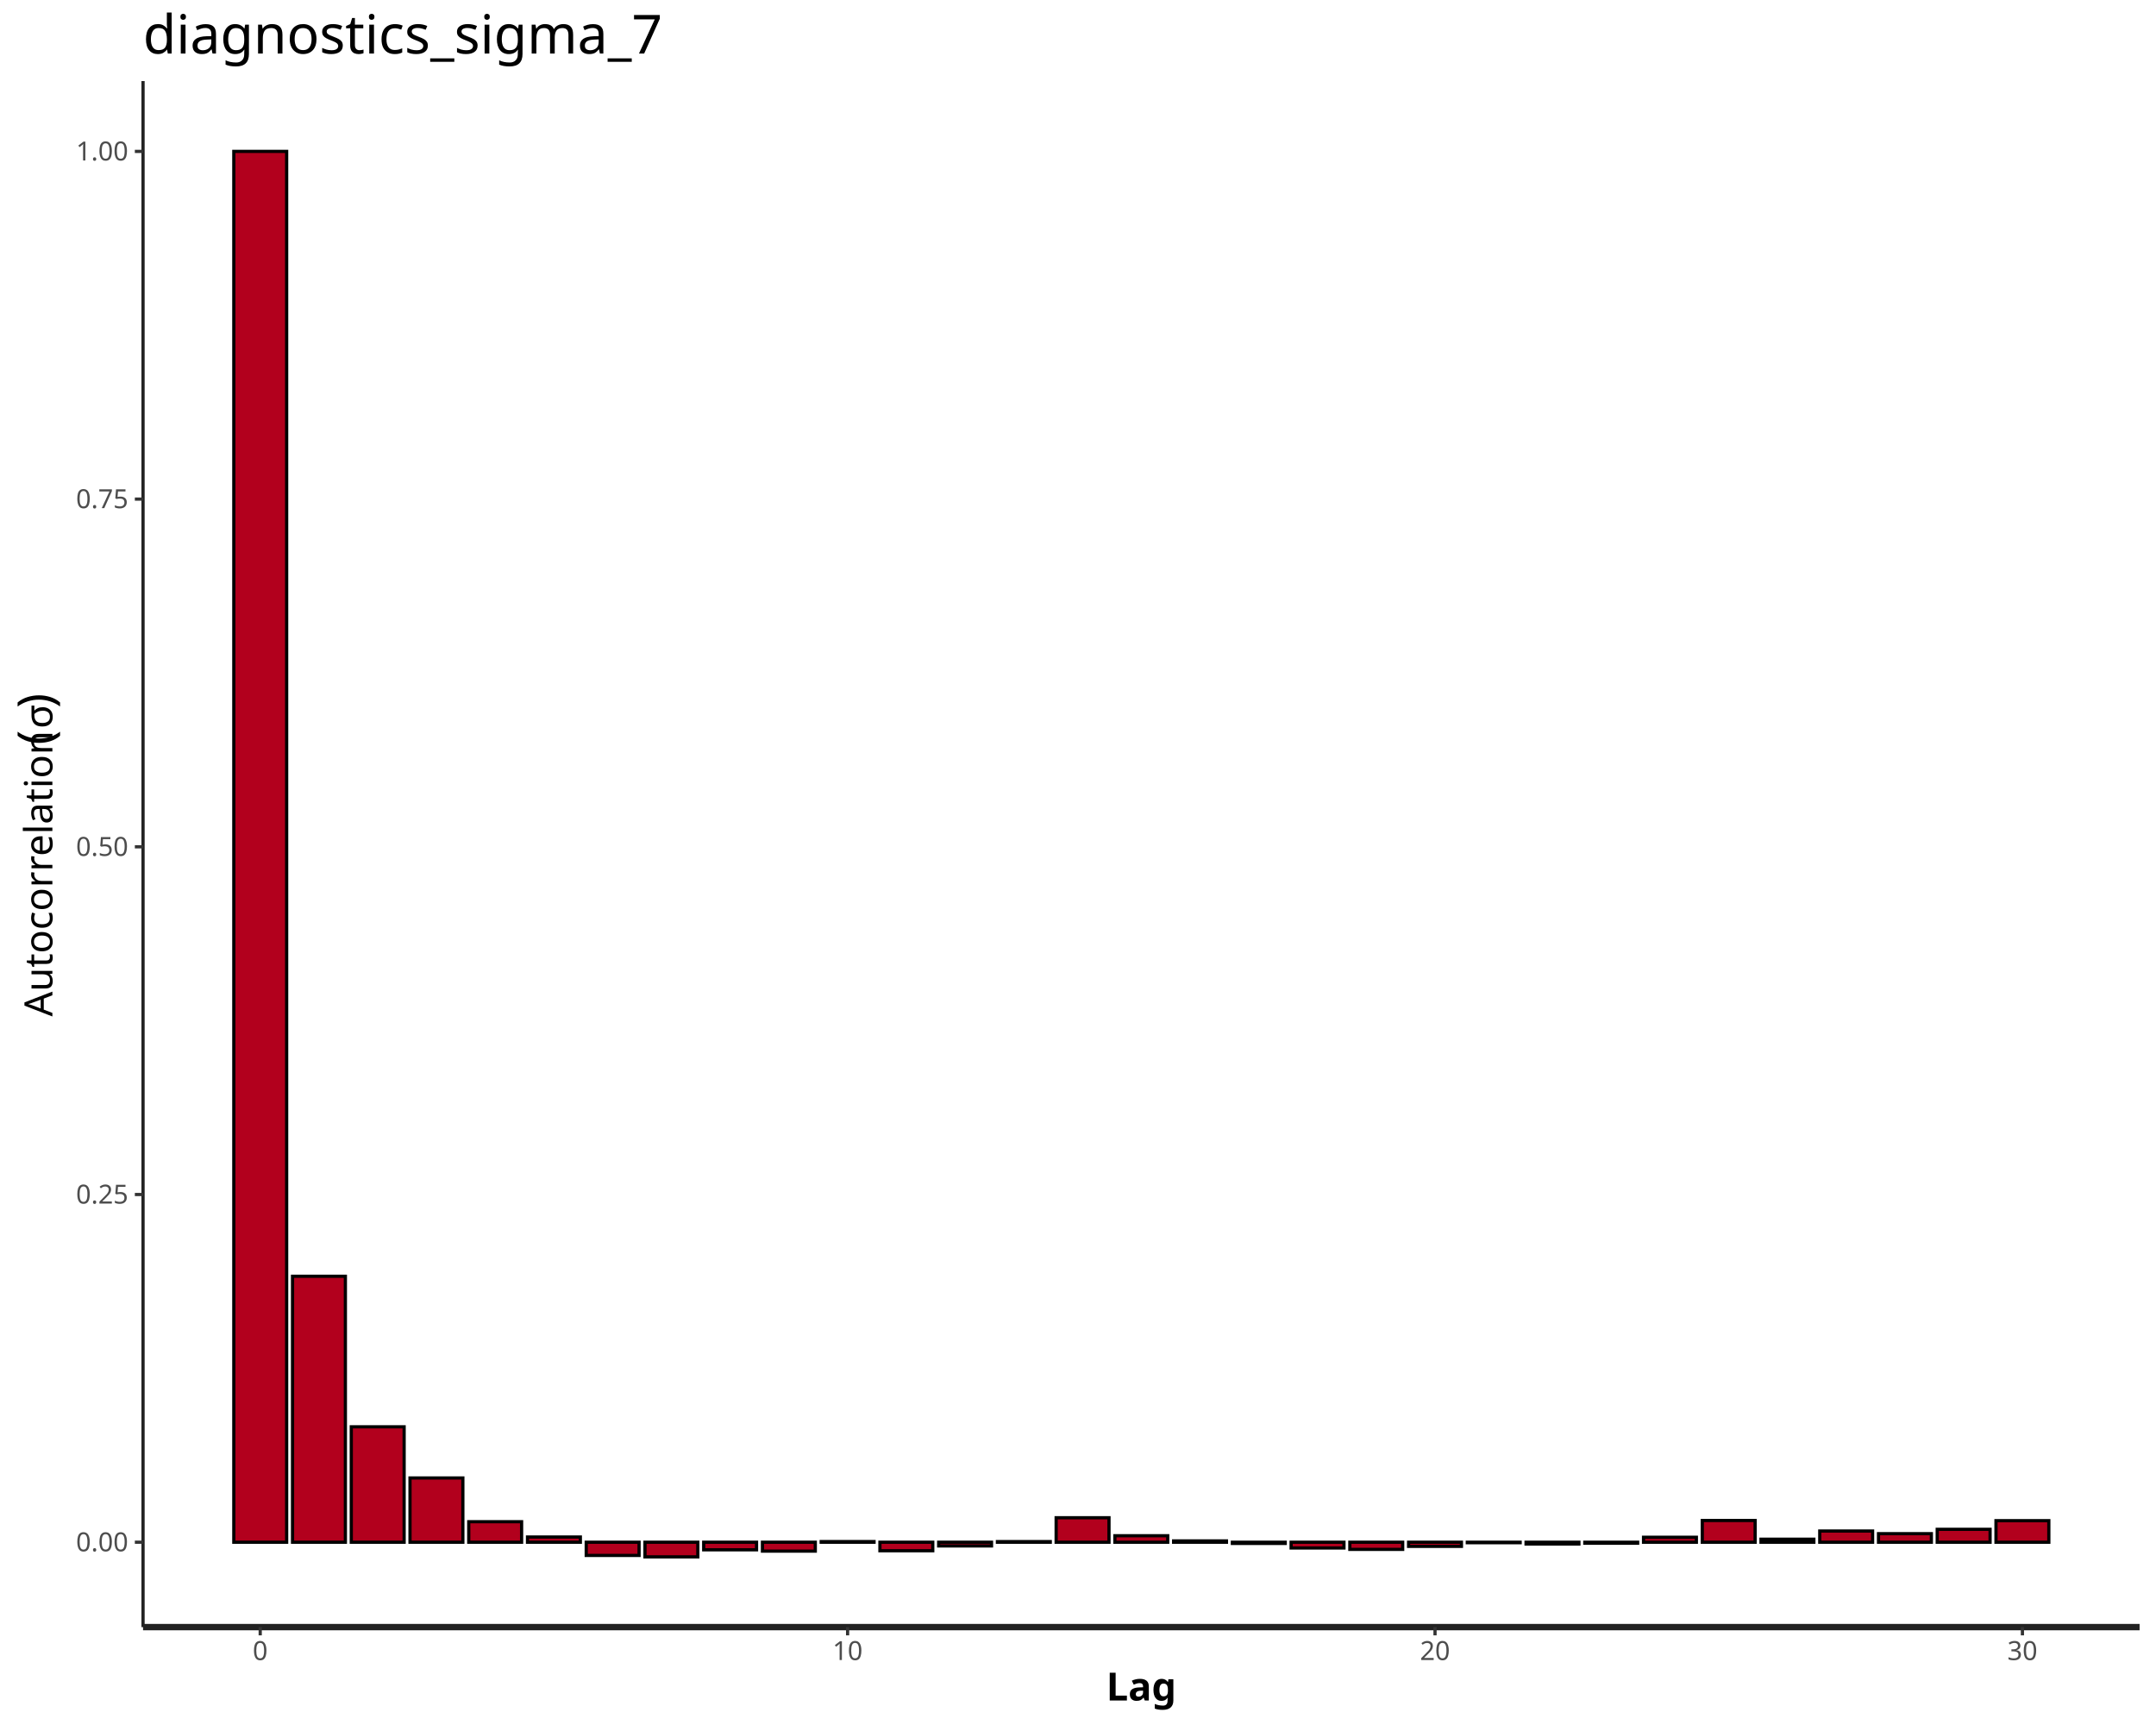
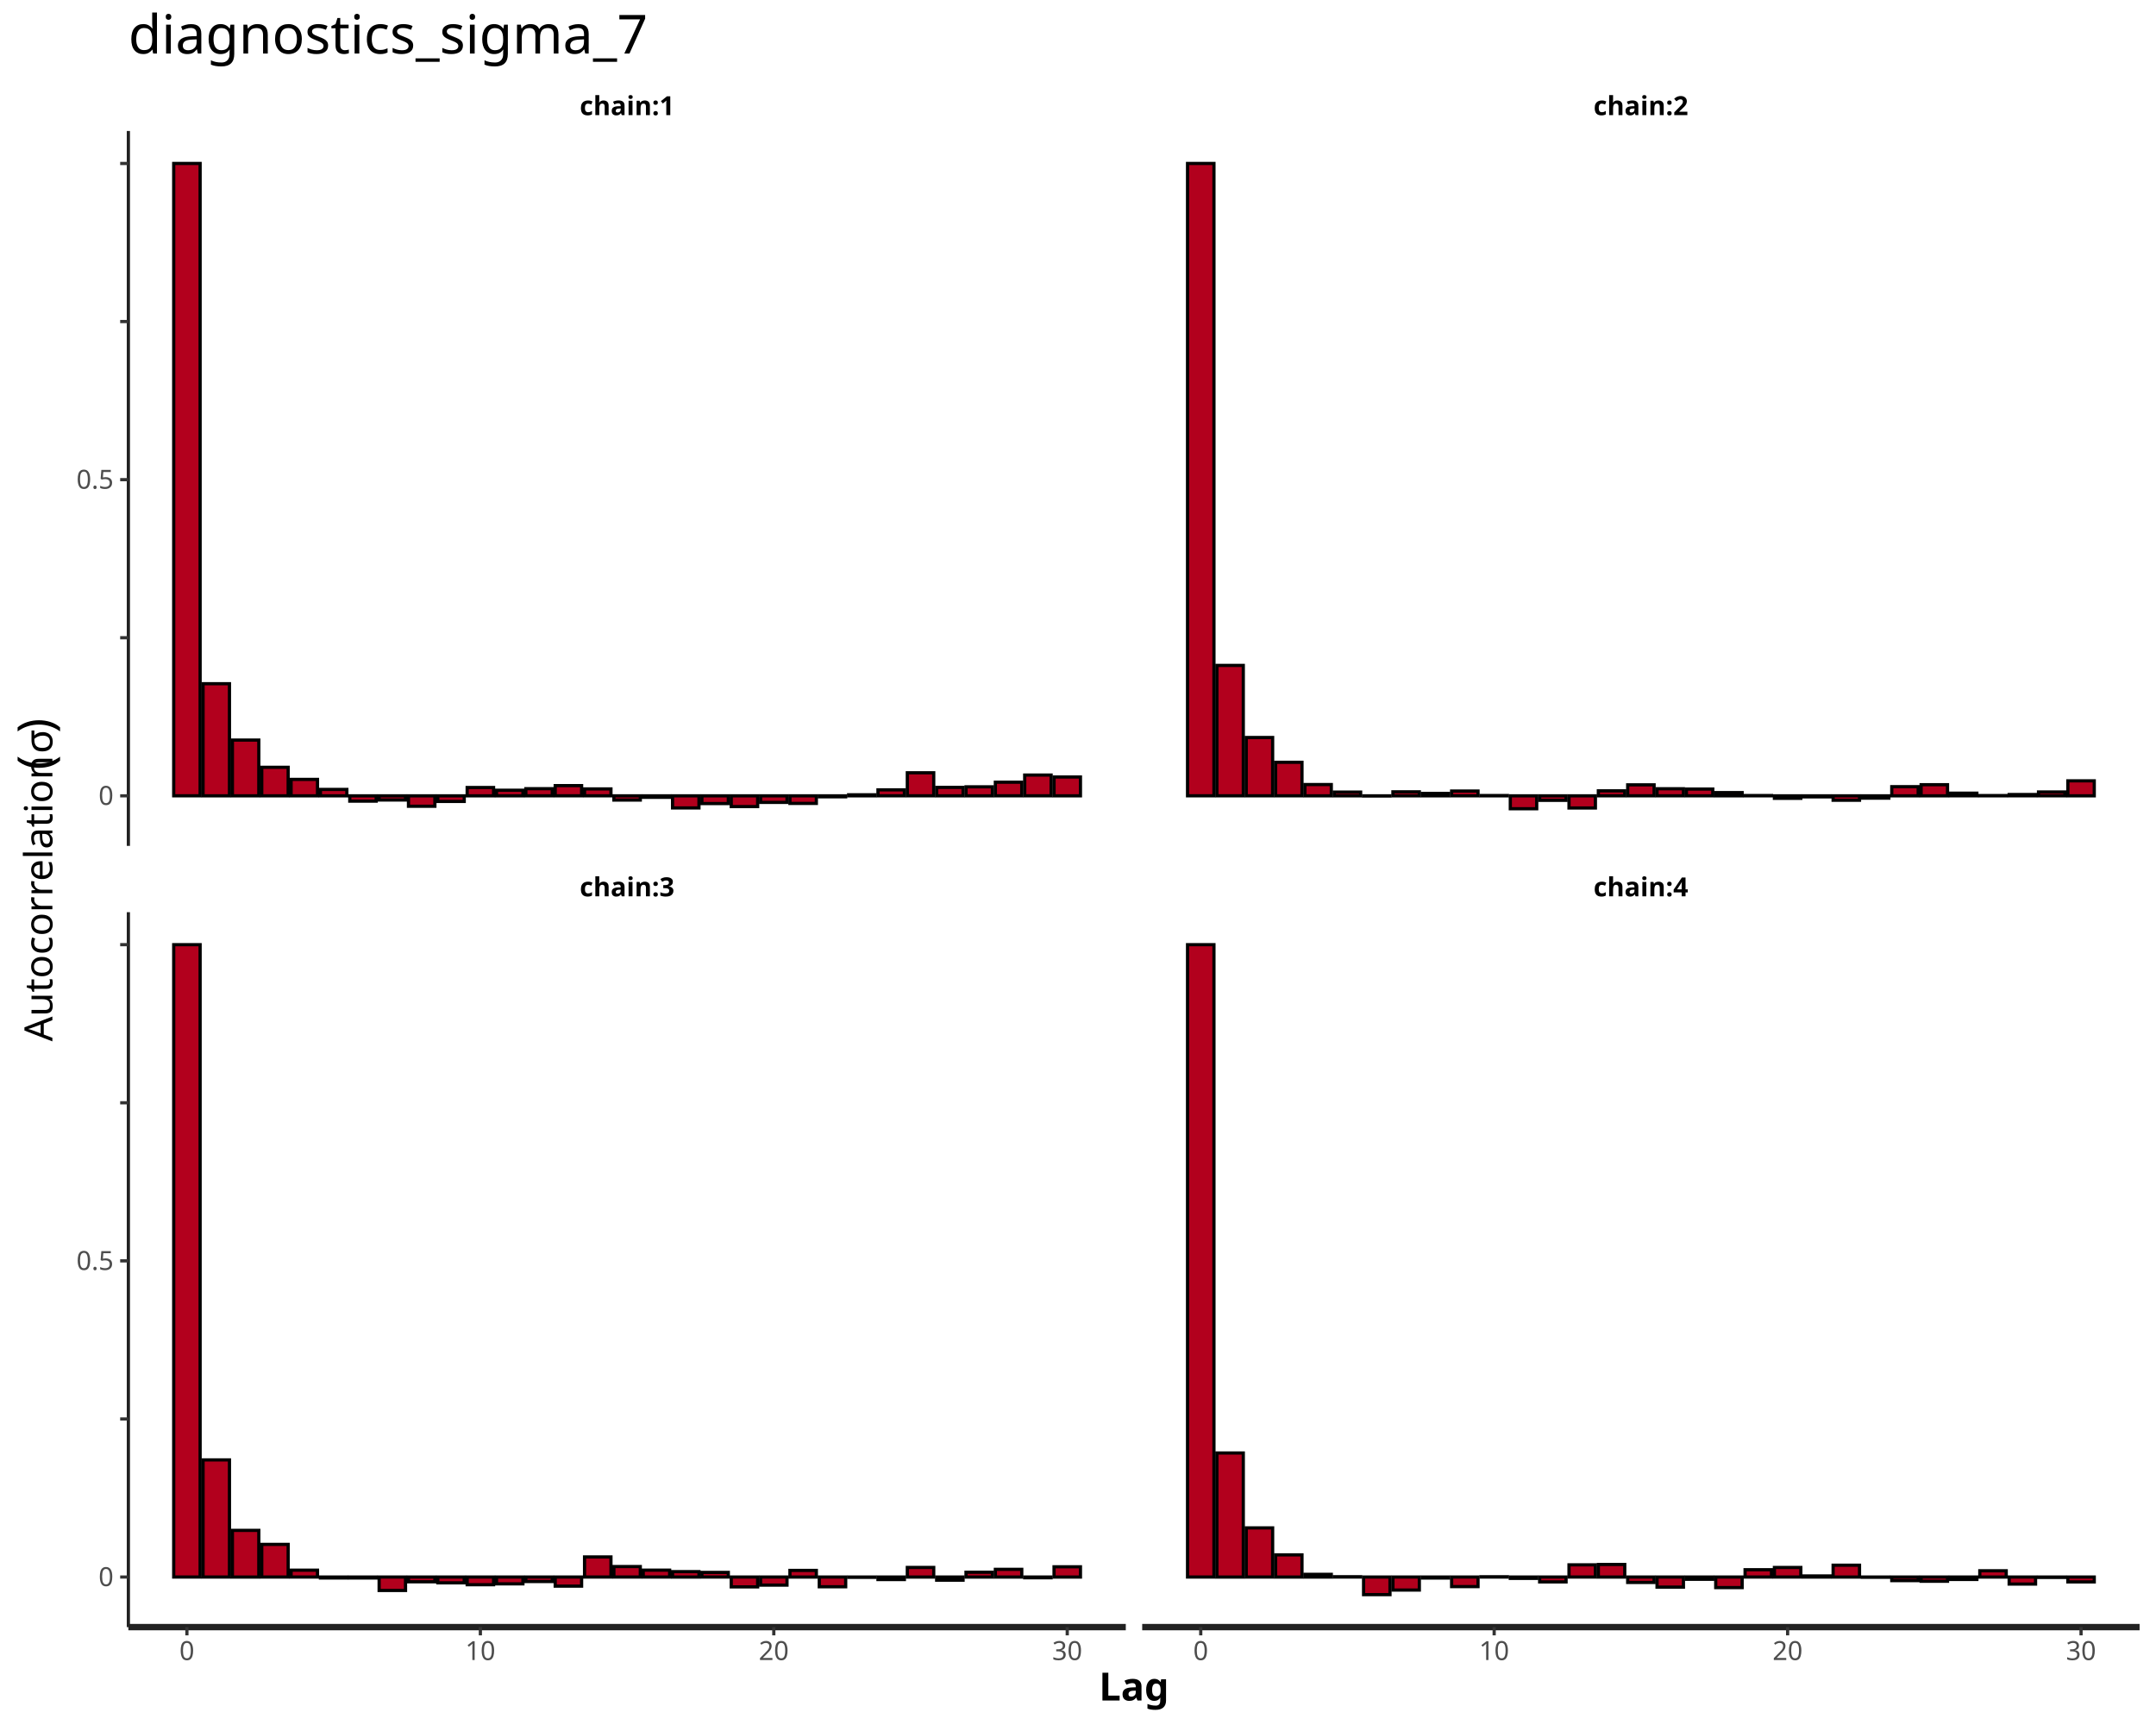
<svg xmlns="http://www.w3.org/2000/svg" class="svglite" data-engine-version="2.0" width="720.00pt" height="576.00pt" viewBox="0 0 720.00 576.00">
  <defs>
    <style type="text/css">
    .svglite line, .svglite polyline, .svglite polygon, .svglite path, .svglite rect, .svglite circle {
      fill: none;
      stroke: #000000;
      stroke-linecap: round;
      stroke-linejoin: round;
      stroke-miterlimit: 10.00;
    }
  </style>
  </defs>
  <rect width="100%" height="100%" style="stroke: none; fill: #FFFFFF;" />
  <defs>
    <clipPath id="cpMC4wMHw3MjAuMDB8MC4wMHw1NzYuMDA=">
      <rect x="0.00" y="0.00" width="720.00" height="576.00" />
    </clipPath>
  </defs>
  <g clip-path="url(#cpMC4wMHw3MjAuMDB8MC4wMHw1NzYuMDA=)">
    <rect x="0.00" y="0.00" width="720.00" height="576.00" style="stroke-width: 1.07; stroke: #FFFFFF; fill: #FFFFFF;" />
  </g>
  <defs>
-     <clipPath id="cpNDcuNzd8NzE0LjUyfDI3LjA4fDU0My4zMg==">
-       <rect x="47.77" y="27.08" width="666.75" height="516.24" />
-     </clipPath>
-   </defs>
-   <g clip-path="url(#cpNDcuNzd8NzE0LjUyfDI3LjA4fDU0My4zMg==)">
-     <rect x="47.77" y="27.08" width="666.75" height="516.24" style="stroke-width: 1.07; stroke: none; fill: #FFFFFF;" />
-     <rect x="78.08" y="50.55" width="17.65" height="464.42" style="stroke-width: 1.07; stroke-linecap: butt; stroke-linejoin: miter; fill: #B2001D;" />
-     <rect x="97.69" y="426.16" width="17.65" height="88.81" style="stroke-width: 1.07; stroke-linecap: butt; stroke-linejoin: miter; fill: #B2001D;" />
-     <rect x="117.31" y="476.43" width="17.65" height="38.54" style="stroke-width: 1.07; stroke-linecap: butt; stroke-linejoin: miter; fill: #B2001D;" />
-     <rect x="136.92" y="493.51" width="17.65" height="21.46" style="stroke-width: 1.07; stroke-linecap: butt; stroke-linejoin: miter; fill: #B2001D;" />
-     <rect x="156.54" y="508.12" width="17.65" height="6.85" style="stroke-width: 1.07; stroke-linecap: butt; stroke-linejoin: miter; fill: #B2001D;" />
-     <rect x="176.16" y="513.23" width="17.65" height="1.74" style="stroke-width: 1.07; stroke-linecap: butt; stroke-linejoin: miter; fill: #B2001D;" />
-     <rect x="195.77" y="514.97" width="17.65" height="4.41" style="stroke-width: 1.07; stroke-linecap: butt; stroke-linejoin: miter; fill: #B2001D;" />
-     <rect x="215.39" y="514.97" width="17.65" height="4.89" style="stroke-width: 1.07; stroke-linecap: butt; stroke-linejoin: miter; fill: #B2001D;" />
-     <rect x="235.00" y="514.97" width="17.65" height="2.53" style="stroke-width: 1.07; stroke-linecap: butt; stroke-linejoin: miter; fill: #B2001D;" />
-     <rect x="254.62" y="514.97" width="17.65" height="2.97" style="stroke-width: 1.07; stroke-linecap: butt; stroke-linejoin: miter; fill: #B2001D;" />
-     <rect x="274.24" y="514.75" width="17.65" height="0.22" style="stroke-width: 1.07; stroke-linecap: butt; stroke-linejoin: miter; fill: #B2001D;" />
-     <rect x="293.85" y="514.97" width="17.65" height="2.84" style="stroke-width: 1.07; stroke-linecap: butt; stroke-linejoin: miter; fill: #B2001D;" />
-     <rect x="313.47" y="514.97" width="17.65" height="1.24" style="stroke-width: 1.07; stroke-linecap: butt; stroke-linejoin: miter; fill: #B2001D;" />
-     <rect x="333.09" y="514.76" width="17.65" height="0.21" style="stroke-width: 1.07; stroke-linecap: butt; stroke-linejoin: miter; fill: #B2001D;" />
-     <rect x="352.70" y="506.79" width="17.65" height="8.18" style="stroke-width: 1.07; stroke-linecap: butt; stroke-linejoin: miter; fill: #B2001D;" />
-     <rect x="372.32" y="512.80" width="17.65" height="2.17" style="stroke-width: 1.07; stroke-linecap: butt; stroke-linejoin: miter; fill: #B2001D;" />
-     <rect x="391.93" y="514.53" width="17.65" height="0.44" style="stroke-width: 1.07; stroke-linecap: butt; stroke-linejoin: miter; fill: #B2001D;" />
-     <rect x="411.55" y="514.97" width="17.65" height="0.40" style="stroke-width: 1.07; stroke-linecap: butt; stroke-linejoin: miter; fill: #B2001D;" />
-     <rect x="431.17" y="514.97" width="17.65" height="1.92" style="stroke-width: 1.07; stroke-linecap: butt; stroke-linejoin: miter; fill: #B2001D;" />
-     <rect x="450.78" y="514.97" width="17.65" height="2.39" style="stroke-width: 1.07; stroke-linecap: butt; stroke-linejoin: miter; fill: #B2001D;" />
-     <rect x="470.40" y="514.97" width="17.65" height="1.38" style="stroke-width: 1.07; stroke-linecap: butt; stroke-linejoin: miter; fill: #B2001D;" />
-     <rect x="490.01" y="514.97" width="17.65" height="0.16" style="stroke-width: 1.07; stroke-linecap: butt; stroke-linejoin: miter; fill: #B2001D;" />
-     <rect x="509.63" y="514.97" width="17.65" height="0.59" style="stroke-width: 1.07; stroke-linecap: butt; stroke-linejoin: miter; fill: #B2001D;" />
-     <rect x="529.25" y="514.97" width="17.65" height="0.33" style="stroke-width: 1.07; stroke-linecap: butt; stroke-linejoin: miter; fill: #B2001D;" />
-     <rect x="548.86" y="513.31" width="17.65" height="1.66" style="stroke-width: 1.07; stroke-linecap: butt; stroke-linejoin: miter; fill: #B2001D;" />
-     <rect x="568.48" y="507.71" width="17.65" height="7.26" style="stroke-width: 1.07; stroke-linecap: butt; stroke-linejoin: miter; fill: #B2001D;" />
-     <rect x="588.09" y="513.96" width="17.65" height="1.01" style="stroke-width: 1.07; stroke-linecap: butt; stroke-linejoin: miter; fill: #B2001D;" />
-     <rect x="607.71" y="511.23" width="17.65" height="3.74" style="stroke-width: 1.07; stroke-linecap: butt; stroke-linejoin: miter; fill: #B2001D;" />
-     <rect x="627.33" y="512.11" width="17.65" height="2.86" style="stroke-width: 1.07; stroke-linecap: butt; stroke-linejoin: miter; fill: #B2001D;" />
-     <rect x="646.94" y="510.66" width="17.65" height="4.31" style="stroke-width: 1.07; stroke-linecap: butt; stroke-linejoin: miter; fill: #B2001D;" />
-     <rect x="666.56" y="507.77" width="17.65" height="7.20" style="stroke-width: 1.07; stroke-linecap: butt; stroke-linejoin: miter; fill: #B2001D;" />
-   </g>
-   <g clip-path="url(#cpMC4wMHw3MjAuMDB8MC4wMHw1NzYuMDA=)">
-     <polyline points="47.77,543.32 47.77,27.08 " style="stroke-width: 1.07; stroke: #222222; stroke-linecap: butt;" />
-     <text x="42.84" y="518.00" text-anchor="end" style="font-size: 8.80px; fill: #4D4D4D; font-family: sans;" textLength="17.13px" lengthAdjust="spacingAndGlyphs">0.00</text>
-     <text x="42.84" y="401.89" text-anchor="end" style="font-size: 8.80px; fill: #4D4D4D; font-family: sans;" textLength="17.13px" lengthAdjust="spacingAndGlyphs">0.25</text>
-     <text x="42.84" y="285.79" text-anchor="end" style="font-size: 8.80px; fill: #4D4D4D; font-family: sans;" textLength="17.13px" lengthAdjust="spacingAndGlyphs">0.50</text>
-     <text x="42.84" y="169.68" text-anchor="end" style="font-size: 8.80px; fill: #4D4D4D; font-family: sans;" textLength="17.13px" lengthAdjust="spacingAndGlyphs">0.75</text>
-     <text x="42.84" y="53.58" text-anchor="end" style="font-size: 8.80px; fill: #4D4D4D; font-family: sans;" textLength="17.13px" lengthAdjust="spacingAndGlyphs">1.00</text>
-     <polyline points="45.03,514.97 47.77,514.97 " style="stroke-width: 1.07; stroke: #333333; stroke-linecap: butt;" />
-     <polyline points="45.03,398.86 47.77,398.86 " style="stroke-width: 1.07; stroke: #333333; stroke-linecap: butt;" />
-     <polyline points="45.03,282.76 47.77,282.76 " style="stroke-width: 1.07; stroke: #333333; stroke-linecap: butt;" />
-     <polyline points="45.03,166.65 47.77,166.65 " style="stroke-width: 1.07; stroke: #333333; stroke-linecap: butt;" />
-     <polyline points="45.03,50.55 47.77,50.55 " style="stroke-width: 1.07; stroke: #333333; stroke-linecap: butt;" />
-     <polyline points="47.77,543.32 714.52,543.32 " style="stroke-width: 2.13; stroke: #222222; stroke-linecap: butt;" />
-     <polyline points="86.90,546.06 86.90,543.32 " style="stroke-width: 1.07; stroke: #333333; stroke-linecap: butt;" />
-     <polyline points="283.06,546.06 283.06,543.32 " style="stroke-width: 1.07; stroke: #333333; stroke-linecap: butt;" />
-     <polyline points="479.23,546.06 479.23,543.32 " style="stroke-width: 1.07; stroke: #333333; stroke-linecap: butt;" />
-     <polyline points="675.39,546.06 675.39,543.32 " style="stroke-width: 1.07; stroke: #333333; stroke-linecap: butt;" />
-     <text x="86.90" y="554.31" text-anchor="middle" style="font-size: 8.80px; fill: #4D4D4D; font-family: sans;" textLength="4.89px" lengthAdjust="spacingAndGlyphs">0</text>
-     <text x="283.06" y="554.31" text-anchor="middle" style="font-size: 8.80px; fill: #4D4D4D; font-family: sans;" textLength="9.79px" lengthAdjust="spacingAndGlyphs">10</text>
-     <text x="479.23" y="554.31" text-anchor="middle" style="font-size: 8.80px; fill: #4D4D4D; font-family: sans;" textLength="9.79px" lengthAdjust="spacingAndGlyphs">20</text>
-     <text x="675.39" y="554.31" text-anchor="middle" style="font-size: 8.80px; fill: #4D4D4D; font-family: sans;" textLength="9.79px" lengthAdjust="spacingAndGlyphs">30</text>
-     <text x="381.14" y="567.82" text-anchor="middle" style="font-size: 13.00px; font-weight: bold; font-family: sans;" textLength="21.69px" lengthAdjust="spacingAndGlyphs">Lag</text>
-     <text transform="translate(17.49,339.41) rotate(-90)" style="font-size: 13.00px; font-family: sans;" textLength="87.45px" lengthAdjust="spacingAndGlyphs">Autocorrelation</text>
-     <text transform="translate(17.49,251.96) rotate(-90)" style="font-size: 13.00px; font-family: sans;" textLength="3.25px" lengthAdjust="spacingAndGlyphs"> </text>
-     <text transform="translate(17.49,248.71) rotate(-90)" style="font-size: 16.25px; font-family: sans;" textLength="5.41px" lengthAdjust="spacingAndGlyphs">(</text>
-     <text transform="translate(17.49,243.30) rotate(-90)" style="font-size: 13.00px; font-family: sans;" textLength="6.90px" lengthAdjust="spacingAndGlyphs">σ</text>
-     <text transform="translate(17.49,236.40) rotate(-90)" style="font-size: 16.25px; font-family: sans;" textLength="5.40px" lengthAdjust="spacingAndGlyphs">)</text>
-     <text x="47.77" y="17.87" style="font-size: 18.00px; font-family: sans;" textLength="168.13px" lengthAdjust="spacingAndGlyphs">diagnostics_sigma_7</text>
+     <clipPath id="cpNDIuODd8Mzc1Ljk2fDQzLjczfDI4Mi40Ng==">
+       <rect x="42.87" y="43.73" width="333.08" height="238.73" />
+     </clipPath>
+   </defs>
+   <g clip-path="url(#cpNDIuODd8Mzc1Ljk2fDQzLjczfDI4Mi40Ng==)">
+     <rect x="42.87" y="43.73" width="333.08" height="238.73" style="stroke-width: 1.07; stroke: none; fill: #FFFFFF;" />
+     <rect x="58.01" y="54.58" width="8.82" height="211.15" style="stroke-width: 1.07; stroke-linecap: butt; stroke-linejoin: miter; fill: #B2001D;" />
+     <rect x="67.81" y="228.30" width="8.82" height="37.44" style="stroke-width: 1.07; stroke-linecap: butt; stroke-linejoin: miter; fill: #B2001D;" />
+     <rect x="77.61" y="247.12" width="8.82" height="18.62" style="stroke-width: 1.07; stroke-linecap: butt; stroke-linejoin: miter; fill: #B2001D;" />
+     <rect x="87.41" y="256.21" width="8.82" height="9.53" style="stroke-width: 1.07; stroke-linecap: butt; stroke-linejoin: miter; fill: #B2001D;" />
+     <rect x="97.21" y="260.25" width="8.82" height="5.49" style="stroke-width: 1.07; stroke-linecap: butt; stroke-linejoin: miter; fill: #B2001D;" />
+     <rect x="107.01" y="263.60" width="8.82" height="2.14" style="stroke-width: 1.07; stroke-linecap: butt; stroke-linejoin: miter; fill: #B2001D;" />
+     <rect x="116.81" y="265.74" width="8.82" height="1.77" style="stroke-width: 1.07; stroke-linecap: butt; stroke-linejoin: miter; fill: #B2001D;" />
+     <rect x="126.61" y="265.74" width="8.82" height="1.39" style="stroke-width: 1.07; stroke-linecap: butt; stroke-linejoin: miter; fill: #B2001D;" />
+     <rect x="136.41" y="265.74" width="8.82" height="3.48" style="stroke-width: 1.07; stroke-linecap: butt; stroke-linejoin: miter; fill: #B2001D;" />
+     <rect x="146.21" y="265.74" width="8.82" height="1.87" style="stroke-width: 1.07; stroke-linecap: butt; stroke-linejoin: miter; fill: #B2001D;" />
+     <rect x="156.01" y="262.96" width="8.82" height="2.78" style="stroke-width: 1.07; stroke-linecap: butt; stroke-linejoin: miter; fill: #B2001D;" />
+     <rect x="165.81" y="263.87" width="8.82" height="1.87" style="stroke-width: 1.07; stroke-linecap: butt; stroke-linejoin: miter; fill: #B2001D;" />
+     <rect x="175.61" y="263.35" width="8.82" height="2.38" style="stroke-width: 1.07; stroke-linecap: butt; stroke-linejoin: miter; fill: #B2001D;" />
+     <rect x="185.41" y="262.33" width="8.82" height="3.40" style="stroke-width: 1.07; stroke-linecap: butt; stroke-linejoin: miter; fill: #B2001D;" />
+     <rect x="195.21" y="263.43" width="8.82" height="2.30" style="stroke-width: 1.07; stroke-linecap: butt; stroke-linejoin: miter; fill: #B2001D;" />
+     <rect x="205.01" y="265.74" width="8.82" height="1.41" style="stroke-width: 1.07; stroke-linecap: butt; stroke-linejoin: miter; fill: #B2001D;" />
+     <rect x="214.81" y="265.74" width="8.82" height="0.49" style="stroke-width: 1.07; stroke-linecap: butt; stroke-linejoin: miter; fill: #B2001D;" />
+     <rect x="224.60" y="265.74" width="8.82" height="4.04" style="stroke-width: 1.07; stroke-linecap: butt; stroke-linejoin: miter; fill: #B2001D;" />
+     <rect x="234.40" y="265.74" width="8.82" height="2.58" style="stroke-width: 1.07; stroke-linecap: butt; stroke-linejoin: miter; fill: #B2001D;" />
+     <rect x="244.20" y="265.74" width="8.82" height="3.59" style="stroke-width: 1.07; stroke-linecap: butt; stroke-linejoin: miter; fill: #B2001D;" />
+     <rect x="254.00" y="265.74" width="8.82" height="2.19" style="stroke-width: 1.07; stroke-linecap: butt; stroke-linejoin: miter; fill: #B2001D;" />
+     <rect x="263.80" y="265.74" width="8.82" height="2.53" style="stroke-width: 1.07; stroke-linecap: butt; stroke-linejoin: miter; fill: #B2001D;" />
+     <rect x="273.60" y="265.74" width="8.82" height="0.32" style="stroke-width: 1.07; stroke-linecap: butt; stroke-linejoin: miter; fill: #B2001D;" />
+     <rect x="283.40" y="265.39" width="8.82" height="0.35" style="stroke-width: 1.07; stroke-linecap: butt; stroke-linejoin: miter; fill: #B2001D;" />
+     <rect x="293.20" y="263.74" width="8.82" height="1.99" style="stroke-width: 1.07; stroke-linecap: butt; stroke-linejoin: miter; fill: #B2001D;" />
+     <rect x="303.00" y="258.04" width="8.82" height="7.69" style="stroke-width: 1.07; stroke-linecap: butt; stroke-linejoin: miter; fill: #B2001D;" />
+     <rect x="312.80" y="262.92" width="8.82" height="2.82" style="stroke-width: 1.07; stroke-linecap: butt; stroke-linejoin: miter; fill: #B2001D;" />
+     <rect x="322.60" y="262.73" width="8.82" height="3.01" style="stroke-width: 1.07; stroke-linecap: butt; stroke-linejoin: miter; fill: #B2001D;" />
+     <rect x="332.40" y="261.19" width="8.82" height="4.54" style="stroke-width: 1.07; stroke-linecap: butt; stroke-linejoin: miter; fill: #B2001D;" />
+     <rect x="342.20" y="258.80" width="8.82" height="6.93" style="stroke-width: 1.07; stroke-linecap: butt; stroke-linejoin: miter; fill: #B2001D;" />
+     <rect x="352.00" y="259.45" width="8.82" height="6.29" style="stroke-width: 1.07; stroke-linecap: butt; stroke-linejoin: miter; fill: #B2001D;" />
+   </g>
+   <g clip-path="url(#cpMC4wMHw3MjAuMDB8MC4wMHw1NzYuMDA=)">
+ </g>
+   <defs>
+     <clipPath id="cpNDIuODd8Mzc1Ljk2fDMwNC41OXw1NDMuMzI=">
+       <rect x="42.87" y="304.59" width="333.08" height="238.73" />
+     </clipPath>
+   </defs>
+   <g clip-path="url(#cpNDIuODd8Mzc1Ljk2fDMwNC41OXw1NDMuMzI=)">
+     <rect x="42.87" y="304.59" width="333.08" height="238.73" style="stroke-width: 1.07; stroke: none; fill: #FFFFFF;" />
+     <rect x="58.01" y="315.44" width="8.82" height="211.15" style="stroke-width: 1.07; stroke-linecap: butt; stroke-linejoin: miter; fill: #B2001D;" />
+     <rect x="67.81" y="487.48" width="8.82" height="39.11" style="stroke-width: 1.07; stroke-linecap: butt; stroke-linejoin: miter; fill: #B2001D;" />
+     <rect x="77.61" y="511.01" width="8.82" height="15.59" style="stroke-width: 1.07; stroke-linecap: butt; stroke-linejoin: miter; fill: #B2001D;" />
+     <rect x="87.41" y="515.69" width="8.82" height="10.90" style="stroke-width: 1.07; stroke-linecap: butt; stroke-linejoin: miter; fill: #B2001D;" />
+     <rect x="97.21" y="524.30" width="8.82" height="2.29" style="stroke-width: 1.07; stroke-linecap: butt; stroke-linejoin: miter; fill: #B2001D;" />
+     <rect x="107.01" y="526.59" width="8.82" height="0.32" style="stroke-width: 1.07; stroke-linecap: butt; stroke-linejoin: miter; fill: #B2001D;" />
+     <rect x="116.81" y="526.59" width="8.82" height="0.32" style="stroke-width: 1.07; stroke-linecap: butt; stroke-linejoin: miter; fill: #B2001D;" />
+     <rect x="126.61" y="526.59" width="8.82" height="4.49" style="stroke-width: 1.07; stroke-linecap: butt; stroke-linejoin: miter; fill: #B2001D;" />
+     <rect x="136.41" y="526.59" width="8.82" height="1.59" style="stroke-width: 1.07; stroke-linecap: butt; stroke-linejoin: miter; fill: #B2001D;" />
+     <rect x="146.21" y="526.59" width="8.82" height="1.94" style="stroke-width: 1.07; stroke-linecap: butt; stroke-linejoin: miter; fill: #B2001D;" />
+     <rect x="156.01" y="526.59" width="8.82" height="2.57" style="stroke-width: 1.07; stroke-linecap: butt; stroke-linejoin: miter; fill: #B2001D;" />
+     <rect x="165.81" y="526.59" width="8.82" height="2.28" style="stroke-width: 1.07; stroke-linecap: butt; stroke-linejoin: miter; fill: #B2001D;" />
+     <rect x="175.61" y="526.59" width="8.82" height="1.50" style="stroke-width: 1.07; stroke-linecap: butt; stroke-linejoin: miter; fill: #B2001D;" />
+     <rect x="185.41" y="526.59" width="8.82" height="3.04" style="stroke-width: 1.07; stroke-linecap: butt; stroke-linejoin: miter; fill: #B2001D;" />
+     <rect x="195.21" y="519.88" width="8.82" height="6.71" style="stroke-width: 1.07; stroke-linecap: butt; stroke-linejoin: miter; fill: #B2001D;" />
+     <rect x="205.01" y="523.09" width="8.82" height="3.50" style="stroke-width: 1.07; stroke-linecap: butt; stroke-linejoin: miter; fill: #B2001D;" />
+     <rect x="214.81" y="524.29" width="8.82" height="2.30" style="stroke-width: 1.07; stroke-linecap: butt; stroke-linejoin: miter; fill: #B2001D;" />
+     <rect x="224.60" y="524.79" width="8.82" height="1.81" style="stroke-width: 1.07; stroke-linecap: butt; stroke-linejoin: miter; fill: #B2001D;" />
+     <rect x="234.40" y="525.05" width="8.82" height="1.54" style="stroke-width: 1.07; stroke-linecap: butt; stroke-linejoin: miter; fill: #B2001D;" />
+     <rect x="244.20" y="526.59" width="8.82" height="3.29" style="stroke-width: 1.07; stroke-linecap: butt; stroke-linejoin: miter; fill: #B2001D;" />
+     <rect x="254.00" y="526.59" width="8.82" height="2.70" style="stroke-width: 1.07; stroke-linecap: butt; stroke-linejoin: miter; fill: #B2001D;" />
+     <rect x="263.80" y="524.38" width="8.82" height="2.22" style="stroke-width: 1.07; stroke-linecap: butt; stroke-linejoin: miter; fill: #B2001D;" />
+     <rect x="273.60" y="526.59" width="8.82" height="3.25" style="stroke-width: 1.07; stroke-linecap: butt; stroke-linejoin: miter; fill: #B2001D;" />
+     <rect x="283.40" y="526.59" width="8.82" height="0.098" style="stroke-width: 1.07; stroke-linecap: butt; stroke-linejoin: miter; fill: #B2001D;" />
+     <rect x="293.20" y="526.59" width="8.82" height="0.84" style="stroke-width: 1.07; stroke-linecap: butt; stroke-linejoin: miter; fill: #B2001D;" />
+     <rect x="303.00" y="523.39" width="8.82" height="3.21" style="stroke-width: 1.07; stroke-linecap: butt; stroke-linejoin: miter; fill: #B2001D;" />
+     <rect x="312.80" y="526.59" width="8.82" height="1.05" style="stroke-width: 1.07; stroke-linecap: butt; stroke-linejoin: miter; fill: #B2001D;" />
+     <rect x="322.60" y="524.99" width="8.82" height="1.61" style="stroke-width: 1.07; stroke-linecap: butt; stroke-linejoin: miter; fill: #B2001D;" />
+     <rect x="332.40" y="524.02" width="8.82" height="2.58" style="stroke-width: 1.07; stroke-linecap: butt; stroke-linejoin: miter; fill: #B2001D;" />
+     <rect x="342.20" y="526.59" width="8.82" height="0.25" style="stroke-width: 1.07; stroke-linecap: butt; stroke-linejoin: miter; fill: #B2001D;" />
+     <rect x="352.00" y="523.17" width="8.82" height="3.43" style="stroke-width: 1.07; stroke-linecap: butt; stroke-linejoin: miter; fill: #B2001D;" />
+   </g>
+   <g clip-path="url(#cpMC4wMHw3MjAuMDB8MC4wMHw1NzYuMDA=)">
+ </g>
+   <defs>
+     <clipPath id="cpMzgxLjQ0fDcxNC41Mnw0My43M3wyODIuNDY=">
+       <rect x="381.44" y="43.73" width="333.08" height="238.73" />
+     </clipPath>
+   </defs>
+   <g clip-path="url(#cpMzgxLjQ0fDcxNC41Mnw0My43M3wyODIuNDY=)">
+     <rect x="381.44" y="43.73" width="333.08" height="238.73" style="stroke-width: 1.07; stroke: none; fill: #FFFFFF;" />
+     <rect x="396.58" y="54.58" width="8.82" height="211.15" style="stroke-width: 1.07; stroke-linecap: butt; stroke-linejoin: miter; fill: #B2001D;" />
+     <rect x="406.38" y="222.19" width="8.82" height="43.54" style="stroke-width: 1.07; stroke-linecap: butt; stroke-linejoin: miter; fill: #B2001D;" />
+     <rect x="416.18" y="246.26" width="8.82" height="19.47" style="stroke-width: 1.07; stroke-linecap: butt; stroke-linejoin: miter; fill: #B2001D;" />
+     <rect x="425.98" y="254.54" width="8.82" height="11.19" style="stroke-width: 1.07; stroke-linecap: butt; stroke-linejoin: miter; fill: #B2001D;" />
+     <rect x="435.77" y="261.97" width="8.82" height="3.77" style="stroke-width: 1.07; stroke-linecap: butt; stroke-linejoin: miter; fill: #B2001D;" />
+     <rect x="445.57" y="264.49" width="8.82" height="1.25" style="stroke-width: 1.07; stroke-linecap: butt; stroke-linejoin: miter; fill: #B2001D;" />
+     <rect x="455.37" y="265.74" width="8.82" height="0.057" style="stroke-width: 1.07; stroke-linecap: butt; stroke-linejoin: miter; fill: #B2001D;" />
+     <rect x="465.17" y="264.40" width="8.82" height="1.34" style="stroke-width: 1.07; stroke-linecap: butt; stroke-linejoin: miter; fill: #B2001D;" />
+     <rect x="474.97" y="264.93" width="8.82" height="0.81" style="stroke-width: 1.07; stroke-linecap: butt; stroke-linejoin: miter; fill: #B2001D;" />
+     <rect x="484.77" y="264.14" width="8.82" height="1.59" style="stroke-width: 1.07; stroke-linecap: butt; stroke-linejoin: miter; fill: #B2001D;" />
+     <rect x="494.57" y="265.64" width="8.82" height="0.097" style="stroke-width: 1.07; stroke-linecap: butt; stroke-linejoin: miter; fill: #B2001D;" />
+     <rect x="504.37" y="265.74" width="8.82" height="4.31" style="stroke-width: 1.07; stroke-linecap: butt; stroke-linejoin: miter; fill: #B2001D;" />
+     <rect x="514.17" y="265.74" width="8.82" height="1.50" style="stroke-width: 1.07; stroke-linecap: butt; stroke-linejoin: miter; fill: #B2001D;" />
+     <rect x="523.97" y="265.74" width="8.82" height="4.06" style="stroke-width: 1.07; stroke-linecap: butt; stroke-linejoin: miter; fill: #B2001D;" />
+     <rect x="533.77" y="264.07" width="8.82" height="1.66" style="stroke-width: 1.07; stroke-linecap: butt; stroke-linejoin: miter; fill: #B2001D;" />
+     <rect x="543.57" y="262.07" width="8.82" height="3.66" style="stroke-width: 1.07; stroke-linecap: butt; stroke-linejoin: miter; fill: #B2001D;" />
+     <rect x="553.37" y="263.37" width="8.82" height="2.36" style="stroke-width: 1.07; stroke-linecap: butt; stroke-linejoin: miter; fill: #B2001D;" />
+     <rect x="563.17" y="263.48" width="8.82" height="2.25" style="stroke-width: 1.07; stroke-linecap: butt; stroke-linejoin: miter; fill: #B2001D;" />
+     <rect x="572.97" y="264.66" width="8.82" height="1.08" style="stroke-width: 1.07; stroke-linecap: butt; stroke-linejoin: miter; fill: #B2001D;" />
+     <rect x="582.77" y="265.64" width="8.82" height="0.093" style="stroke-width: 1.07; stroke-linecap: butt; stroke-linejoin: miter; fill: #B2001D;" />
+     <rect x="592.57" y="265.74" width="8.82" height="0.83" style="stroke-width: 1.07; stroke-linecap: butt; stroke-linejoin: miter; fill: #B2001D;" />
+     <rect x="602.37" y="265.74" width="8.82" height="0.34" style="stroke-width: 1.07; stroke-linecap: butt; stroke-linejoin: miter; fill: #B2001D;" />
+     <rect x="612.17" y="265.74" width="8.82" height="1.47" style="stroke-width: 1.07; stroke-linecap: butt; stroke-linejoin: miter; fill: #B2001D;" />
+     <rect x="621.96" y="265.74" width="8.82" height="0.77" style="stroke-width: 1.07; stroke-linecap: butt; stroke-linejoin: miter; fill: #B2001D;" />
+     <rect x="631.76" y="262.68" width="8.82" height="3.06" style="stroke-width: 1.07; stroke-linecap: butt; stroke-linejoin: miter; fill: #B2001D;" />
+     <rect x="641.56" y="262.02" width="8.82" height="3.72" style="stroke-width: 1.07; stroke-linecap: butt; stroke-linejoin: miter; fill: #B2001D;" />
+     <rect x="651.36" y="264.85" width="8.82" height="0.88" style="stroke-width: 1.07; stroke-linecap: butt; stroke-linejoin: miter; fill: #B2001D;" />
+     <rect x="661.16" y="265.65" width="8.82" height="0.085" style="stroke-width: 1.07; stroke-linecap: butt; stroke-linejoin: miter; fill: #B2001D;" />
+     <rect x="670.96" y="265.30" width="8.82" height="0.43" style="stroke-width: 1.07; stroke-linecap: butt; stroke-linejoin: miter; fill: #B2001D;" />
+     <rect x="680.76" y="264.45" width="8.82" height="1.28" style="stroke-width: 1.07; stroke-linecap: butt; stroke-linejoin: miter; fill: #B2001D;" />
+     <rect x="690.56" y="260.73" width="8.82" height="5.01" style="stroke-width: 1.07; stroke-linecap: butt; stroke-linejoin: miter; fill: #B2001D;" />
+   </g>
+   <g clip-path="url(#cpMC4wMHw3MjAuMDB8MC4wMHw1NzYuMDA=)">
+ </g>
+   <defs>
+     <clipPath id="cpMzgxLjQ0fDcxNC41MnwzMDQuNTl8NTQzLjMy">
+       <rect x="381.44" y="304.59" width="333.08" height="238.73" />
+     </clipPath>
+   </defs>
+   <g clip-path="url(#cpMzgxLjQ0fDcxNC41MnwzMDQuNTl8NTQzLjMy)">
+     <rect x="381.44" y="304.59" width="333.08" height="238.73" style="stroke-width: 1.07; stroke: none; fill: #FFFFFF;" />
+     <rect x="396.58" y="315.44" width="8.82" height="211.15" style="stroke-width: 1.07; stroke-linecap: butt; stroke-linejoin: miter; fill: #B2001D;" />
+     <rect x="406.38" y="485.17" width="8.82" height="41.43" style="stroke-width: 1.07; stroke-linecap: butt; stroke-linejoin: miter; fill: #B2001D;" />
+     <rect x="416.18" y="510.18" width="8.82" height="16.41" style="stroke-width: 1.07; stroke-linecap: butt; stroke-linejoin: miter; fill: #B2001D;" />
+     <rect x="425.98" y="519.19" width="8.82" height="7.41" style="stroke-width: 1.07; stroke-linecap: butt; stroke-linejoin: miter; fill: #B2001D;" />
+     <rect x="435.77" y="525.69" width="8.82" height="0.91" style="stroke-width: 1.07; stroke-linecap: butt; stroke-linejoin: miter; fill: #B2001D;" />
+     <rect x="445.57" y="526.49" width="8.82" height="0.10" style="stroke-width: 1.07; stroke-linecap: butt; stroke-linejoin: miter; fill: #B2001D;" />
+     <rect x="455.37" y="526.59" width="8.82" height="5.88" style="stroke-width: 1.07; stroke-linecap: butt; stroke-linejoin: miter; fill: #B2001D;" />
+     <rect x="465.17" y="526.59" width="8.82" height="4.35" style="stroke-width: 1.07; stroke-linecap: butt; stroke-linejoin: miter; fill: #B2001D;" />
+     <rect x="474.97" y="526.59" width="8.82" height="0.33" style="stroke-width: 1.07; stroke-linecap: butt; stroke-linejoin: miter; fill: #B2001D;" />
+     <rect x="484.77" y="526.59" width="8.82" height="3.20" style="stroke-width: 1.07; stroke-linecap: butt; stroke-linejoin: miter; fill: #B2001D;" />
+     <rect x="494.57" y="526.50" width="8.82" height="0.093" style="stroke-width: 1.07; stroke-linecap: butt; stroke-linejoin: miter; fill: #B2001D;" />
+     <rect x="504.37" y="526.59" width="8.82" height="0.45" style="stroke-width: 1.07; stroke-linecap: butt; stroke-linejoin: miter; fill: #B2001D;" />
+     <rect x="514.17" y="526.59" width="8.82" height="1.63" style="stroke-width: 1.07; stroke-linecap: butt; stroke-linejoin: miter; fill: #B2001D;" />
+     <rect x="523.97" y="522.52" width="8.82" height="4.07" style="stroke-width: 1.07; stroke-linecap: butt; stroke-linejoin: miter; fill: #B2001D;" />
+     <rect x="533.77" y="522.40" width="8.82" height="4.20" style="stroke-width: 1.07; stroke-linecap: butt; stroke-linejoin: miter; fill: #B2001D;" />
+     <rect x="543.57" y="526.59" width="8.82" height="1.81" style="stroke-width: 1.07; stroke-linecap: butt; stroke-linejoin: miter; fill: #B2001D;" />
+     <rect x="553.37" y="526.59" width="8.82" height="3.37" style="stroke-width: 1.07; stroke-linecap: butt; stroke-linejoin: miter; fill: #B2001D;" />
+     <rect x="563.17" y="526.59" width="8.82" height="0.75" style="stroke-width: 1.07; stroke-linecap: butt; stroke-linejoin: miter; fill: #B2001D;" />
+     <rect x="572.97" y="526.59" width="8.82" height="3.53" style="stroke-width: 1.07; stroke-linecap: butt; stroke-linejoin: miter; fill: #B2001D;" />
+     <rect x="582.77" y="524.15" width="8.82" height="2.44" style="stroke-width: 1.07; stroke-linecap: butt; stroke-linejoin: miter; fill: #B2001D;" />
+     <rect x="592.57" y="523.40" width="8.82" height="3.19" style="stroke-width: 1.07; stroke-linecap: butt; stroke-linejoin: miter; fill: #B2001D;" />
+     <rect x="602.37" y="526.23" width="8.82" height="0.37" style="stroke-width: 1.07; stroke-linecap: butt; stroke-linejoin: miter; fill: #B2001D;" />
+     <rect x="612.17" y="522.64" width="8.82" height="3.96" style="stroke-width: 1.07; stroke-linecap: butt; stroke-linejoin: miter; fill: #B2001D;" />
+     <rect x="621.96" y="526.59" width="8.82" height="0.077" style="stroke-width: 1.07; stroke-linecap: butt; stroke-linejoin: miter; fill: #B2001D;" />
+     <rect x="631.76" y="526.59" width="8.82" height="1.20" style="stroke-width: 1.07; stroke-linecap: butt; stroke-linejoin: miter; fill: #B2001D;" />
+     <rect x="641.56" y="526.59" width="8.82" height="1.41" style="stroke-width: 1.07; stroke-linecap: butt; stroke-linejoin: miter; fill: #B2001D;" />
+     <rect x="651.36" y="526.59" width="8.82" height="0.81" style="stroke-width: 1.07; stroke-linecap: butt; stroke-linejoin: miter; fill: #B2001D;" />
+     <rect x="661.16" y="524.50" width="8.82" height="2.10" style="stroke-width: 1.07; stroke-linecap: butt; stroke-linejoin: miter; fill: #B2001D;" />
+     <rect x="670.96" y="526.59" width="8.82" height="2.35" style="stroke-width: 1.07; stroke-linecap: butt; stroke-linejoin: miter; fill: #B2001D;" />
+     <rect x="680.76" y="526.59" width="8.82" height="0.13" style="stroke-width: 1.07; stroke-linecap: butt; stroke-linejoin: miter; fill: #B2001D;" />
+     <rect x="690.56" y="526.59" width="8.82" height="1.63" style="stroke-width: 1.07; stroke-linecap: butt; stroke-linejoin: miter; fill: #B2001D;" />
+   </g>
+   <g clip-path="url(#cpMC4wMHw3MjAuMDB8MC4wMHw1NzYuMDA=)">
+ </g>
+   <defs>
+     <clipPath id="cpNDIuODd8Mzc1Ljk2fDI4Ny45NHwzMDQuNTk=">
+       <rect x="42.87" y="287.94" width="333.08" height="16.65" />
+     </clipPath>
+   </defs>
+   <g clip-path="url(#cpNDIuODd8Mzc1Ljk2fDI4Ny45NHwzMDQuNTk=)">
+     <text x="209.42" y="299.29" text-anchor="middle" style="font-size: 8.80px; font-weight: bold; font-family: sans;" textLength="28.38px" lengthAdjust="spacingAndGlyphs">chain:3</text>
+   </g>
+   <g clip-path="url(#cpMC4wMHw3MjAuMDB8MC4wMHw1NzYuMDA=)">
+ </g>
+   <defs>
+     <clipPath id="cpMzgxLjQ0fDcxNC41MnwyODcuOTR8MzA0LjU5">
+       <rect x="381.44" y="287.94" width="333.08" height="16.65" />
+     </clipPath>
+   </defs>
+   <g clip-path="url(#cpMzgxLjQ0fDcxNC41MnwyODcuOTR8MzA0LjU5)">
+     <text x="547.98" y="299.29" text-anchor="middle" style="font-size: 8.80px; font-weight: bold; font-family: sans;" textLength="28.38px" lengthAdjust="spacingAndGlyphs">chain:4</text>
+   </g>
+   <g clip-path="url(#cpMC4wMHw3MjAuMDB8MC4wMHw1NzYuMDA=)">
+ </g>
+   <defs>
+     <clipPath id="cpNDIuODd8Mzc1Ljk2fDI3LjA4fDQzLjcz">
+       <rect x="42.87" y="27.08" width="333.08" height="16.65" />
+     </clipPath>
+   </defs>
+   <g clip-path="url(#cpNDIuODd8Mzc1Ljk2fDI3LjA4fDQzLjcz)">
+     <text x="209.42" y="38.44" text-anchor="middle" style="font-size: 8.80px; font-weight: bold; font-family: sans;" textLength="28.38px" lengthAdjust="spacingAndGlyphs">chain:1</text>
+   </g>
+   <g clip-path="url(#cpMC4wMHw3MjAuMDB8MC4wMHw1NzYuMDA=)">
+ </g>
+   <defs>
+     <clipPath id="cpMzgxLjQ0fDcxNC41MnwyNy4wOHw0My43Mw==">
+       <rect x="381.44" y="27.08" width="333.08" height="16.65" />
+     </clipPath>
+   </defs>
+   <g clip-path="url(#cpMzgxLjQ0fDcxNC41MnwyNy4wOHw0My43Mw==)">
+     <text x="547.98" y="38.44" text-anchor="middle" style="font-size: 8.80px; font-weight: bold; font-family: sans;" textLength="28.38px" lengthAdjust="spacingAndGlyphs">chain:2</text>
+   </g>
+   <g clip-path="url(#cpMC4wMHw3MjAuMDB8MC4wMHw1NzYuMDA=)">
+     <polyline points="42.87,543.32 375.96,543.32 " style="stroke-width: 2.13; stroke: #222222; stroke-linecap: butt;" />
+     <polyline points="62.42,546.06 62.42,543.32 " style="stroke-width: 1.07; stroke: #333333; stroke-linecap: butt;" />
+     <polyline points="160.42,546.06 160.42,543.32 " style="stroke-width: 1.07; stroke: #333333; stroke-linecap: butt;" />
+     <polyline points="258.41,546.06 258.41,543.32 " style="stroke-width: 1.07; stroke: #333333; stroke-linecap: butt;" />
+     <polyline points="356.41,546.06 356.41,543.32 " style="stroke-width: 1.07; stroke: #333333; stroke-linecap: butt;" />
+     <text x="62.42" y="554.31" text-anchor="middle" style="font-size: 8.80px; fill: #4D4D4D; font-family: sans;" textLength="4.89px" lengthAdjust="spacingAndGlyphs">0</text>
+     <text x="160.42" y="554.31" text-anchor="middle" style="font-size: 8.80px; fill: #4D4D4D; font-family: sans;" textLength="9.79px" lengthAdjust="spacingAndGlyphs">10</text>
+     <text x="258.41" y="554.31" text-anchor="middle" style="font-size: 8.80px; fill: #4D4D4D; font-family: sans;" textLength="9.79px" lengthAdjust="spacingAndGlyphs">20</text>
+     <text x="356.41" y="554.31" text-anchor="middle" style="font-size: 8.80px; fill: #4D4D4D; font-family: sans;" textLength="9.79px" lengthAdjust="spacingAndGlyphs">30</text>
+     <polyline points="381.44,543.32 714.52,543.32 " style="stroke-width: 2.13; stroke: #222222; stroke-linecap: butt;" />
+     <polyline points="400.99,546.06 400.99,543.32 " style="stroke-width: 1.07; stroke: #333333; stroke-linecap: butt;" />
+     <polyline points="498.98,546.06 498.98,543.32 " style="stroke-width: 1.07; stroke: #333333; stroke-linecap: butt;" />
+     <polyline points="596.98,546.06 596.98,543.32 " style="stroke-width: 1.07; stroke: #333333; stroke-linecap: butt;" />
+     <polyline points="694.97,546.06 694.97,543.32 " style="stroke-width: 1.07; stroke: #333333; stroke-linecap: butt;" />
+     <text x="400.99" y="554.31" text-anchor="middle" style="font-size: 8.80px; fill: #4D4D4D; font-family: sans;" textLength="4.89px" lengthAdjust="spacingAndGlyphs">0</text>
+     <text x="498.98" y="554.31" text-anchor="middle" style="font-size: 8.80px; fill: #4D4D4D; font-family: sans;" textLength="9.79px" lengthAdjust="spacingAndGlyphs">10</text>
+     <text x="596.98" y="554.31" text-anchor="middle" style="font-size: 8.80px; fill: #4D4D4D; font-family: sans;" textLength="9.79px" lengthAdjust="spacingAndGlyphs">20</text>
+     <text x="694.97" y="554.31" text-anchor="middle" style="font-size: 8.80px; fill: #4D4D4D; font-family: sans;" textLength="9.79px" lengthAdjust="spacingAndGlyphs">30</text>
+     <polyline points="42.87,282.46 42.87,43.73 " style="stroke-width: 1.07; stroke: #222222; stroke-linecap: butt;" />
+     <text x="37.94" y="268.76" text-anchor="end" style="font-size: 8.80px; fill: #4D4D4D; font-family: sans;" textLength="4.89px" lengthAdjust="spacingAndGlyphs">0</text>
+     <text x="37.94" y="163.19" text-anchor="end" style="font-size: 8.80px; fill: #4D4D4D; font-family: sans;" textLength="12.23px" lengthAdjust="spacingAndGlyphs">0.5</text>
+     <polyline points="40.13,265.74 42.87,265.74 " style="stroke-width: 1.07; stroke: #333333; stroke-linecap: butt;" />
+     <polyline points="40.13,212.95 42.87,212.95 " style="stroke-width: 1.07; stroke: #333333; stroke-linecap: butt;" />
+     <polyline points="40.13,160.16 42.87,160.16 " style="stroke-width: 1.07; stroke: #333333; stroke-linecap: butt;" />
+     <polyline points="40.13,107.37 42.87,107.37 " style="stroke-width: 1.07; stroke: #333333; stroke-linecap: butt;" />
+     <polyline points="40.13,54.58 42.87,54.58 " style="stroke-width: 1.07; stroke: #333333; stroke-linecap: butt;" />
+     <polyline points="42.87,543.32 42.87,304.59 " style="stroke-width: 1.07; stroke: #222222; stroke-linecap: butt;" />
+     <text x="37.94" y="529.62" text-anchor="end" style="font-size: 8.80px; fill: #4D4D4D; font-family: sans;" textLength="4.89px" lengthAdjust="spacingAndGlyphs">0</text>
+     <text x="37.94" y="424.05" text-anchor="end" style="font-size: 8.80px; fill: #4D4D4D; font-family: sans;" textLength="12.23px" lengthAdjust="spacingAndGlyphs">0.5</text>
+     <polyline points="40.13,526.59 42.87,526.59 " style="stroke-width: 1.07; stroke: #333333; stroke-linecap: butt;" />
+     <polyline points="40.13,473.81 42.87,473.81 " style="stroke-width: 1.07; stroke: #333333; stroke-linecap: butt;" />
+     <polyline points="40.13,421.02 42.87,421.02 " style="stroke-width: 1.07; stroke: #333333; stroke-linecap: butt;" />
+     <polyline points="40.13,368.23 42.87,368.23 " style="stroke-width: 1.07; stroke: #333333; stroke-linecap: butt;" />
+     <polyline points="40.13,315.44 42.87,315.44 " style="stroke-width: 1.07; stroke: #333333; stroke-linecap: butt;" />
+     <text x="378.70" y="567.82" text-anchor="middle" style="font-size: 13.00px; font-weight: bold; font-family: sans;" textLength="21.69px" lengthAdjust="spacingAndGlyphs">Lag</text>
+     <text transform="translate(17.49,347.73) rotate(-90)" style="font-size: 13.00px; font-family: sans;" textLength="87.45px" lengthAdjust="spacingAndGlyphs">Autocorrelation</text>
+     <text transform="translate(17.49,260.29) rotate(-90)" style="font-size: 13.00px; font-family: sans;" textLength="3.25px" lengthAdjust="spacingAndGlyphs"> </text>
+     <text transform="translate(17.49,257.04) rotate(-90)" style="font-size: 16.25px; font-family: sans;" textLength="5.41px" lengthAdjust="spacingAndGlyphs">(</text>
+     <text transform="translate(17.49,251.62) rotate(-90)" style="font-size: 13.00px; font-family: sans;" textLength="6.90px" lengthAdjust="spacingAndGlyphs">σ</text>
+     <text transform="translate(17.49,244.72) rotate(-90)" style="font-size: 16.25px; font-family: sans;" textLength="5.40px" lengthAdjust="spacingAndGlyphs">)</text>
+     <text x="42.87" y="17.87" style="font-size: 18.00px; font-family: sans;" textLength="168.13px" lengthAdjust="spacingAndGlyphs">diagnostics_sigma_7</text>
  </g>
</svg>
